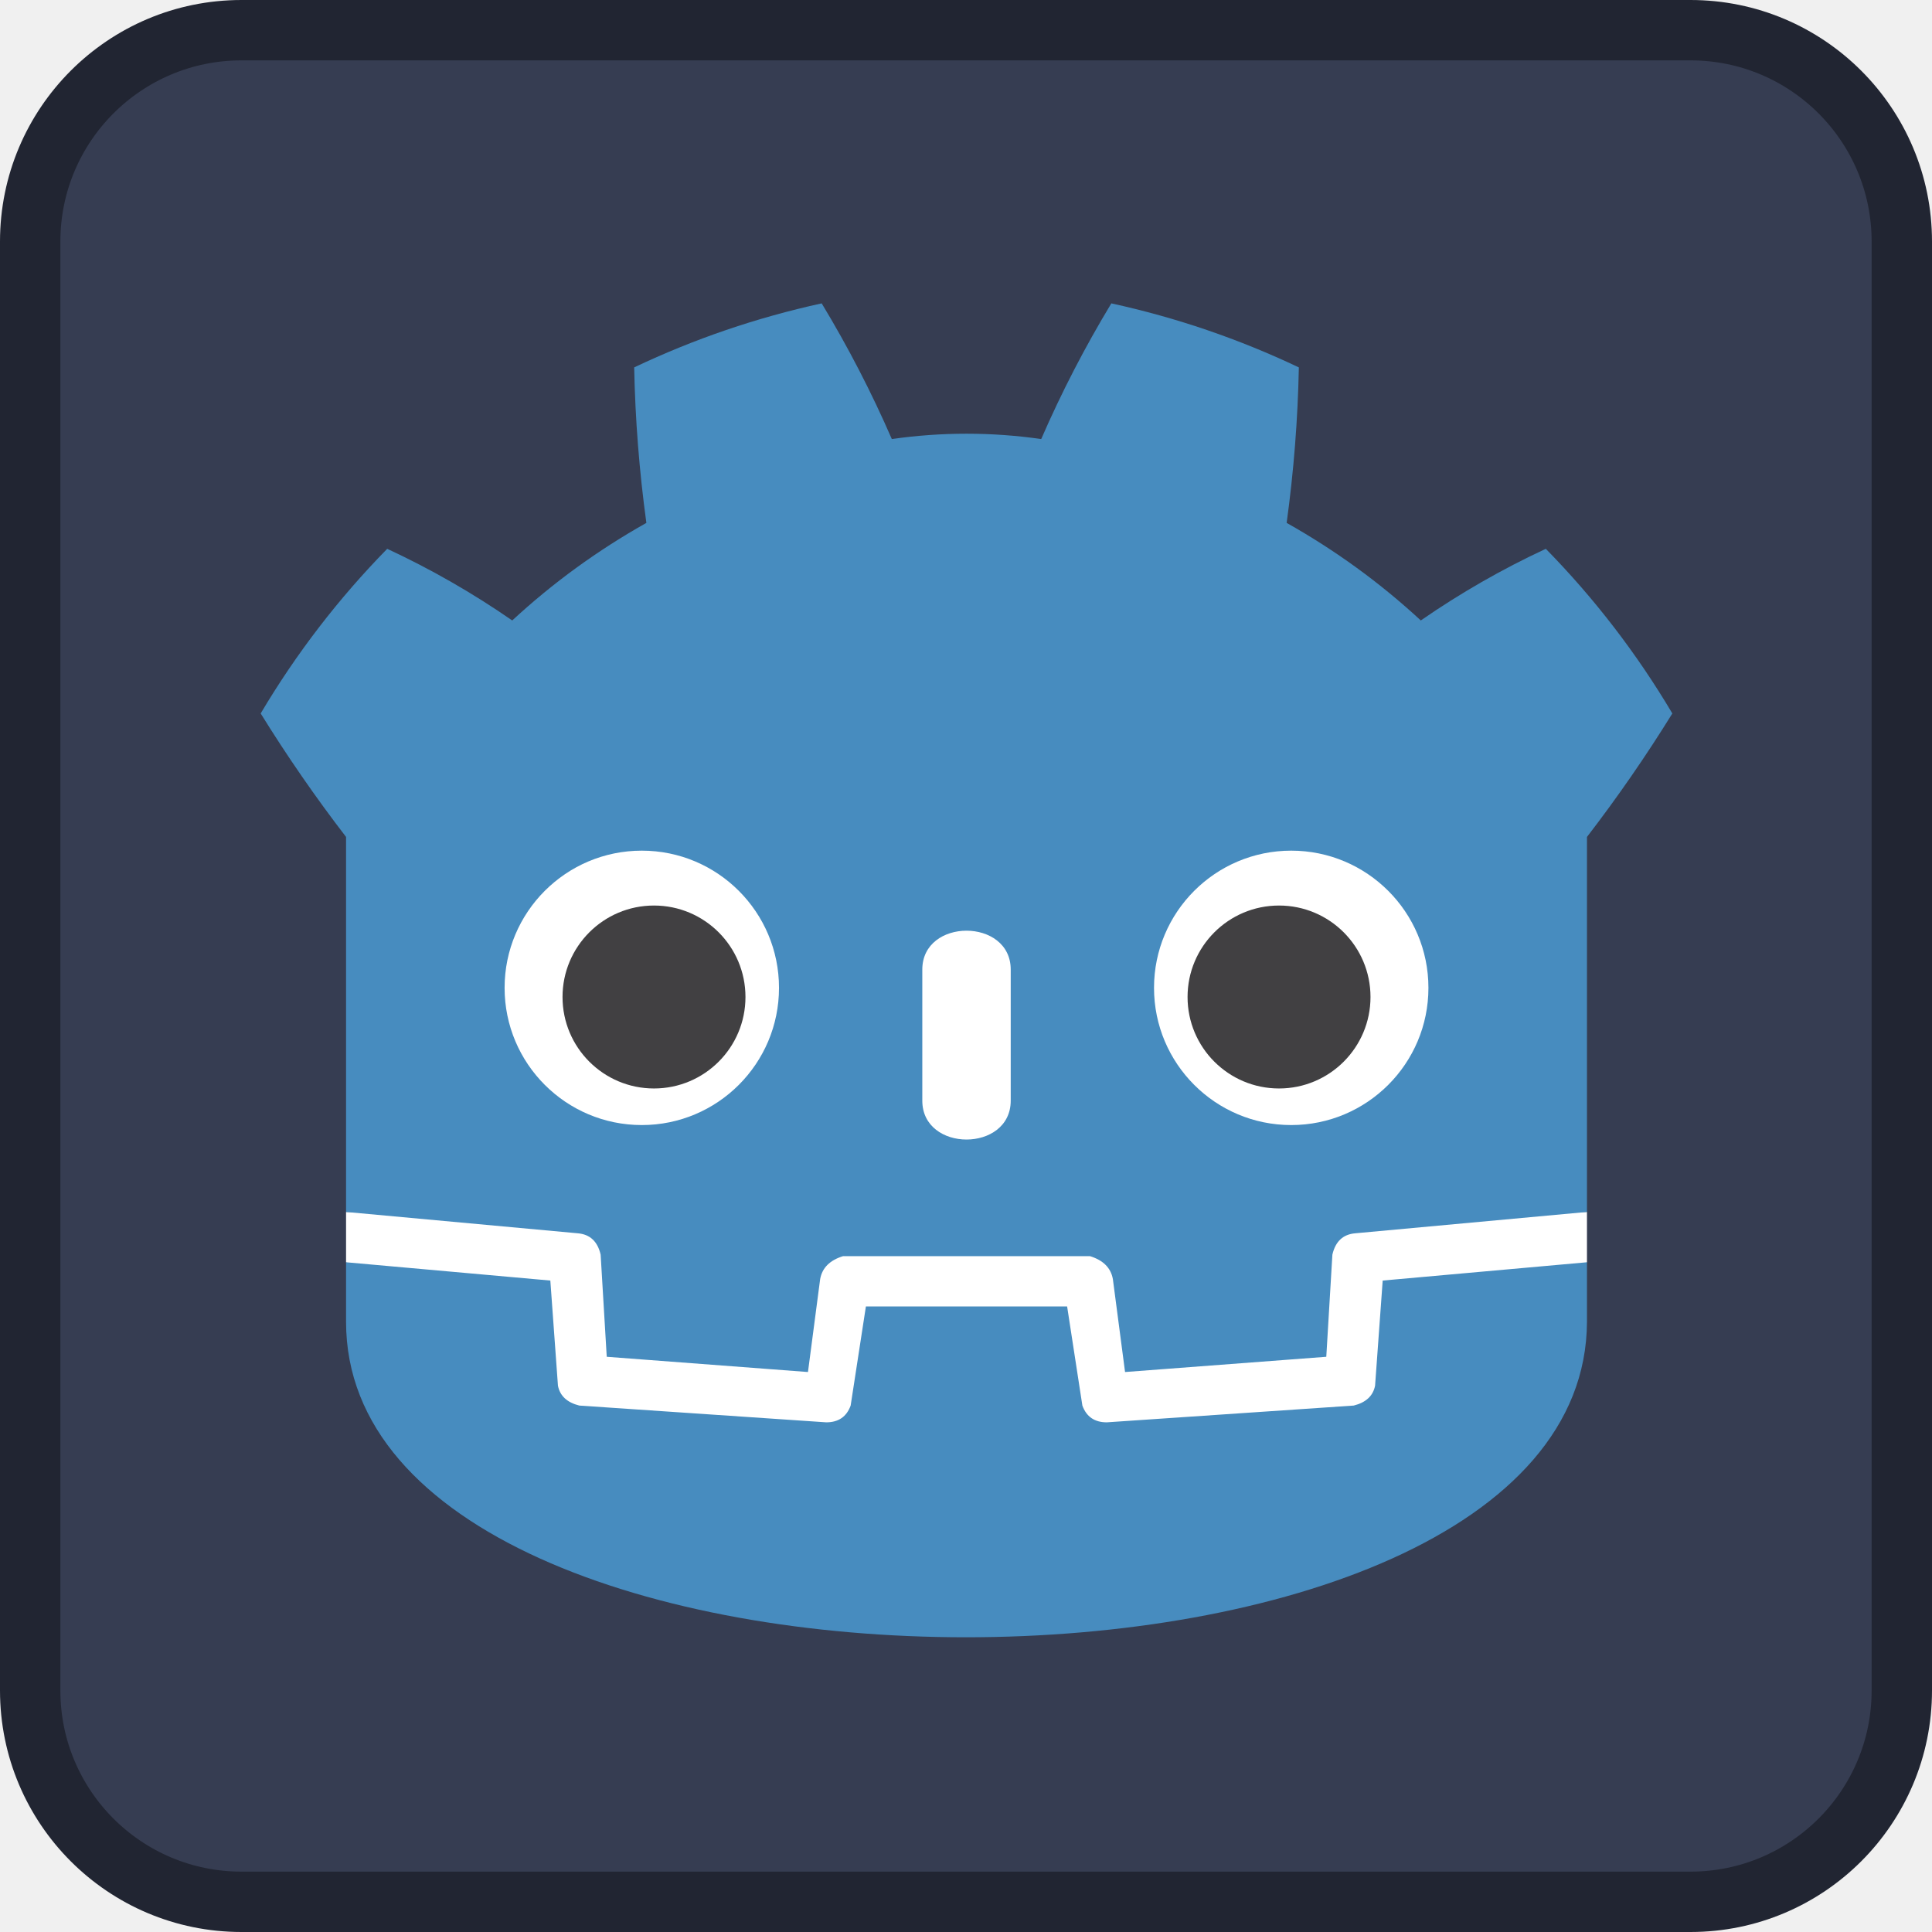
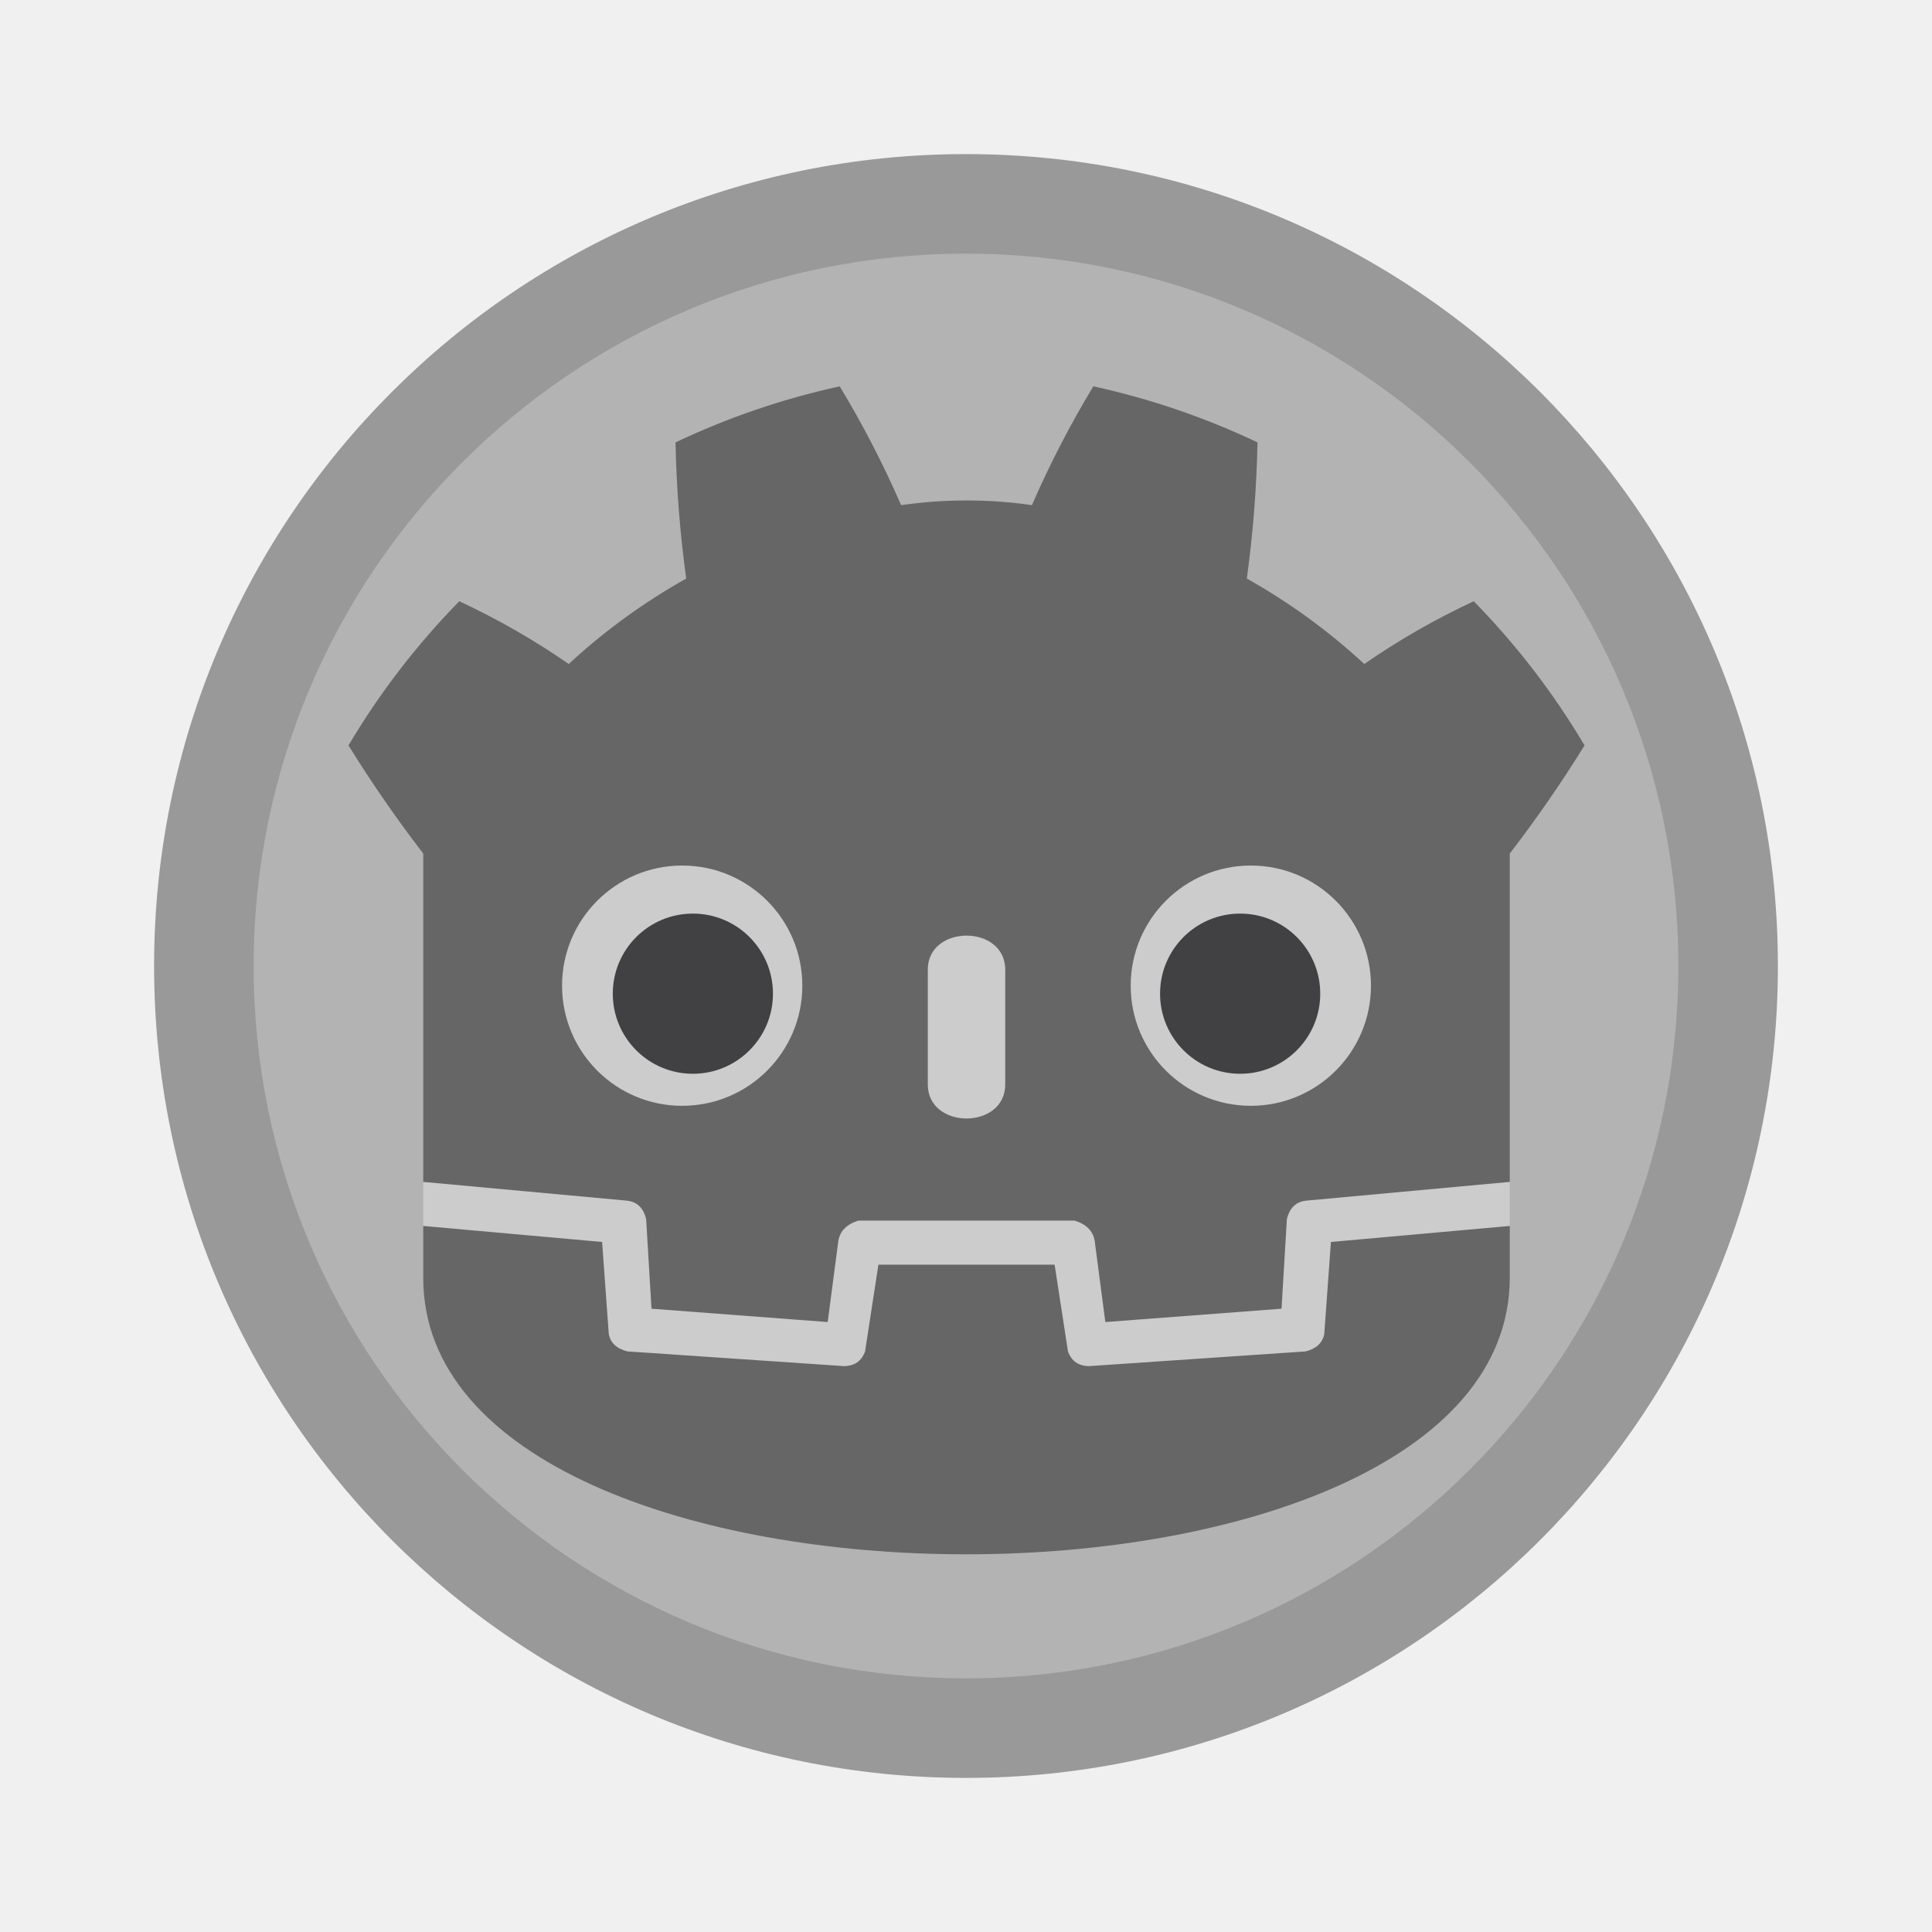
- <svg xmlns="http://www.w3.org/2000/svg" width="128" height="128">
-   <rect width="124" height="124" x="2" y="2" fill="#363d52" stroke="#212532" stroke-width="4" rx="14" />
-   <g fill="#fff" transform="translate(12.322 12.322)scale(.101)">
-     <path d="M105 673v33q407 354 814 0v-33z" />
-     <path fill="#478cbf" d="m105 673 152 14q12 1 15 14l4 67 132 10 8-61q2-11 15-15h162q13 4 15 15l8 61 132-10 4-67q3-13 15-14l152-14V427q30-39 56-81-35-59-83-108-43 20-82 47-40-37-88-64 7-51 8-102-59-28-123-42-26 43-46 89-49-7-98 0-20-46-46-89-64 14-123 42 1 51 8 102-48 27-88 64-39-27-82-47-48 49-83 108 26 42 56 81zm0 33v39c0 276 813 276 814 0v-39l-134 12-5 69q-2 10-14 13l-162 11q-12 0-16-11l-10-65H446l-10 65q-4 11-16 11l-162-11q-12-3-14-13l-5-69z" />
-     <path d="M483 600c0 34 58 34 58 0v-86c0-34-58-34-58 0z" />
-     <circle cx="725" cy="526" r="90" />
-     <circle cx="299" cy="526" r="90" />
+ <svg xmlns="http://www.w3.org/2000/svg" width="128" height="128" version="1.1" id="svg6">
+   <defs id="defs6" />
+   <circle style="fill:#999999" id="path6" cx="64" cy="64" r="53.791" />
+   <circle style="fill:#b3b3b3;stroke-width:0.877" id="circle7" cx="64" cy="64" r="47.195" />
+   <g fill="#ffffff" transform="matrix(0.08843558,0,0,0.08843558,18.75498,18.78639)" id="g4">
+     <path d="m 105,673 v 33 q 407,354 814,0 v -33 z" id="path1" style="fill:#cccccc" />
+     <path fill="#478cbf" d="m 105,673 152,14 q 12,1 15,14 l 4,67 132,10 8,-61 q 2,-11 15,-15 h 162 q 13,4 15,15 l 8,61 132,-10 4,-67 q 3,-13 15,-14 L 919,673 V 427 q 30,-39 56,-81 -35,-59 -83,-108 -43,20 -82,47 -40,-37 -88,-64 7,-51 8,-102 -59,-28 -123,-42 -26,43 -46,89 -49,-7 -98,0 -20,-46 -46,-89 -64,14 -123,42 1,51 8,102 -48,27 -88,64 -39,-27 -82,-47 -48,49 -83,108 26,42 56,81 z m 0,33 v 39 c 0,276 813,276 814,0 v -39 l -134,12 -5,69 q -2,10 -14,13 l -162,11 q -12,0 -16,-11 L 578,735 H 446 l -10,65 q -4,11 -16,11 L 258,800 q -12,-3 -14,-13 l -5,-69 z" id="path2" style="fill:#666666" />
+     <path d="m 483,600 c 0,34 58,34 58,0 v -86 c 0,-34 -58,-34 -58,0 z" id="path3" style="fill:#cccccc" />
+     <circle cx="725" cy="526" r="90" id="circle3" style="fill:#cccccc" />
+     <circle cx="299" cy="526" r="90" id="circle4" style="fill:#cccccc" />
  </g>
-   <g fill="#414042" transform="translate(12.322 12.322)scale(.101)">
-     <circle cx="307" cy="532" r="60" />
-     <circle cx="717" cy="532" r="60" />
+   <g fill="#414042" transform="matrix(0.08843558,0,0,0.08843558,18.75498,18.78639)" id="g6">
+     <circle cx="307" cy="532" r="60" id="circle5" />
+     <circle cx="717" cy="532" r="60" id="circle6" />
  </g>
</svg>
